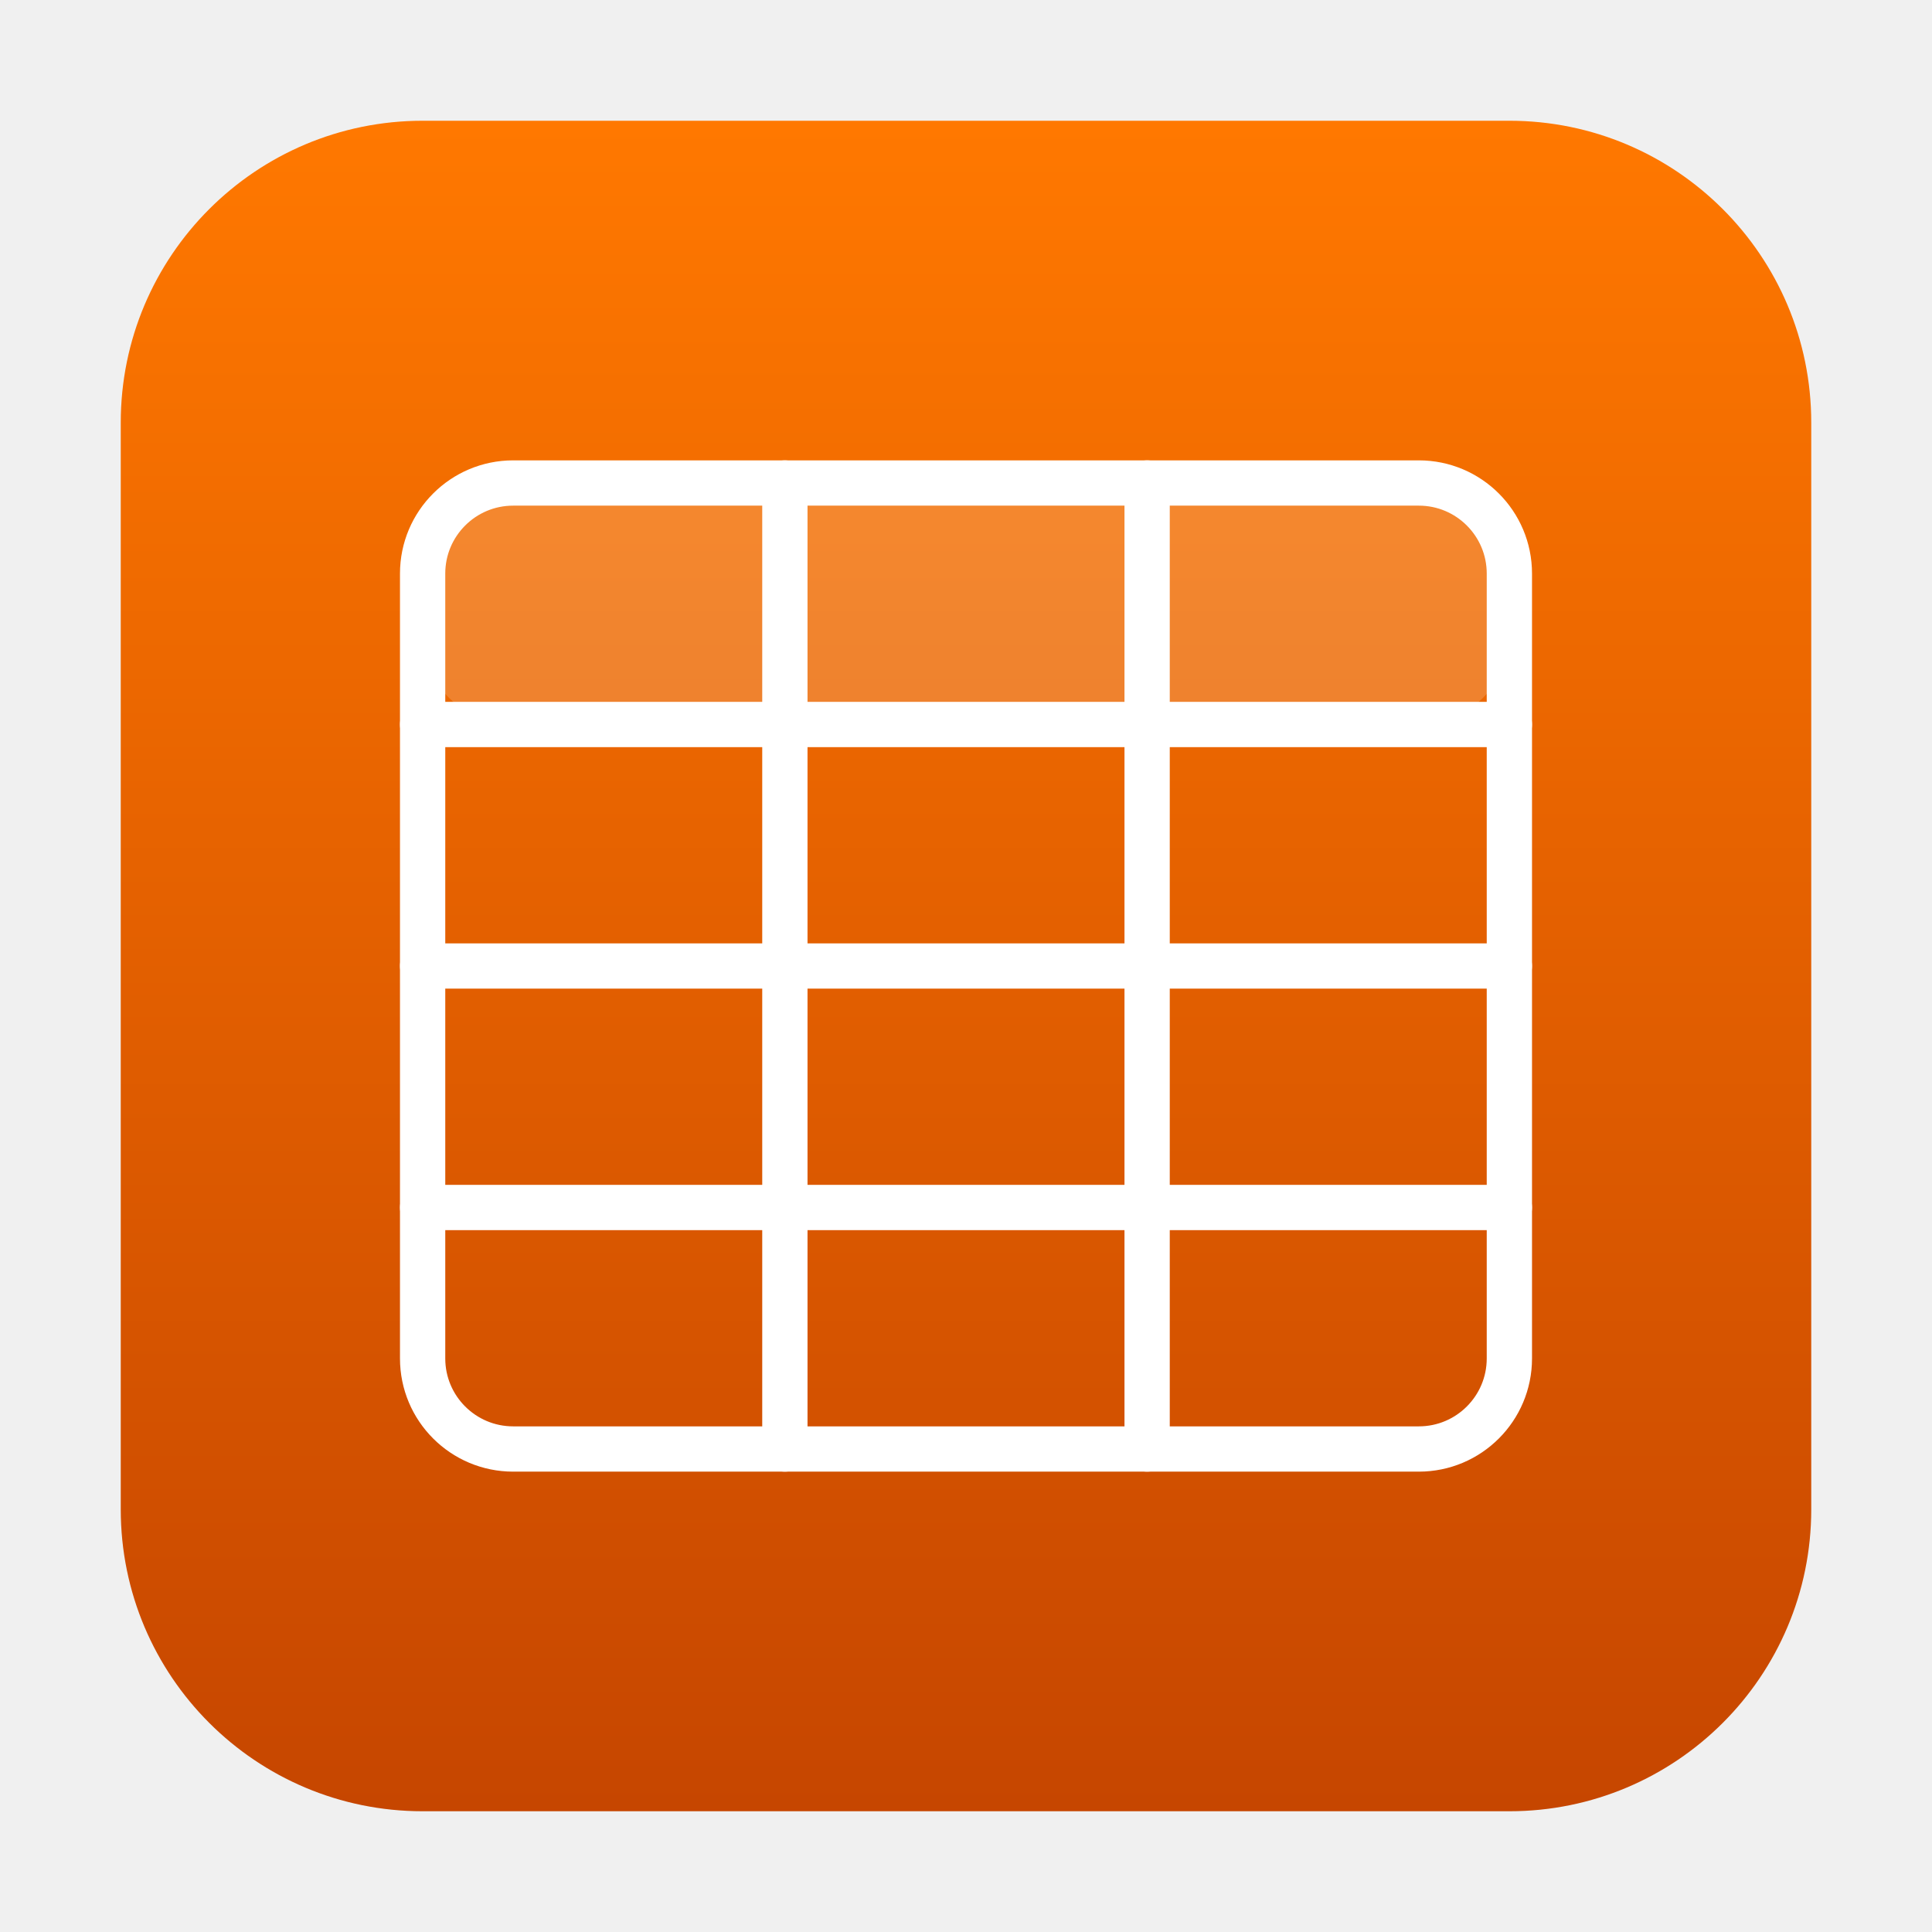
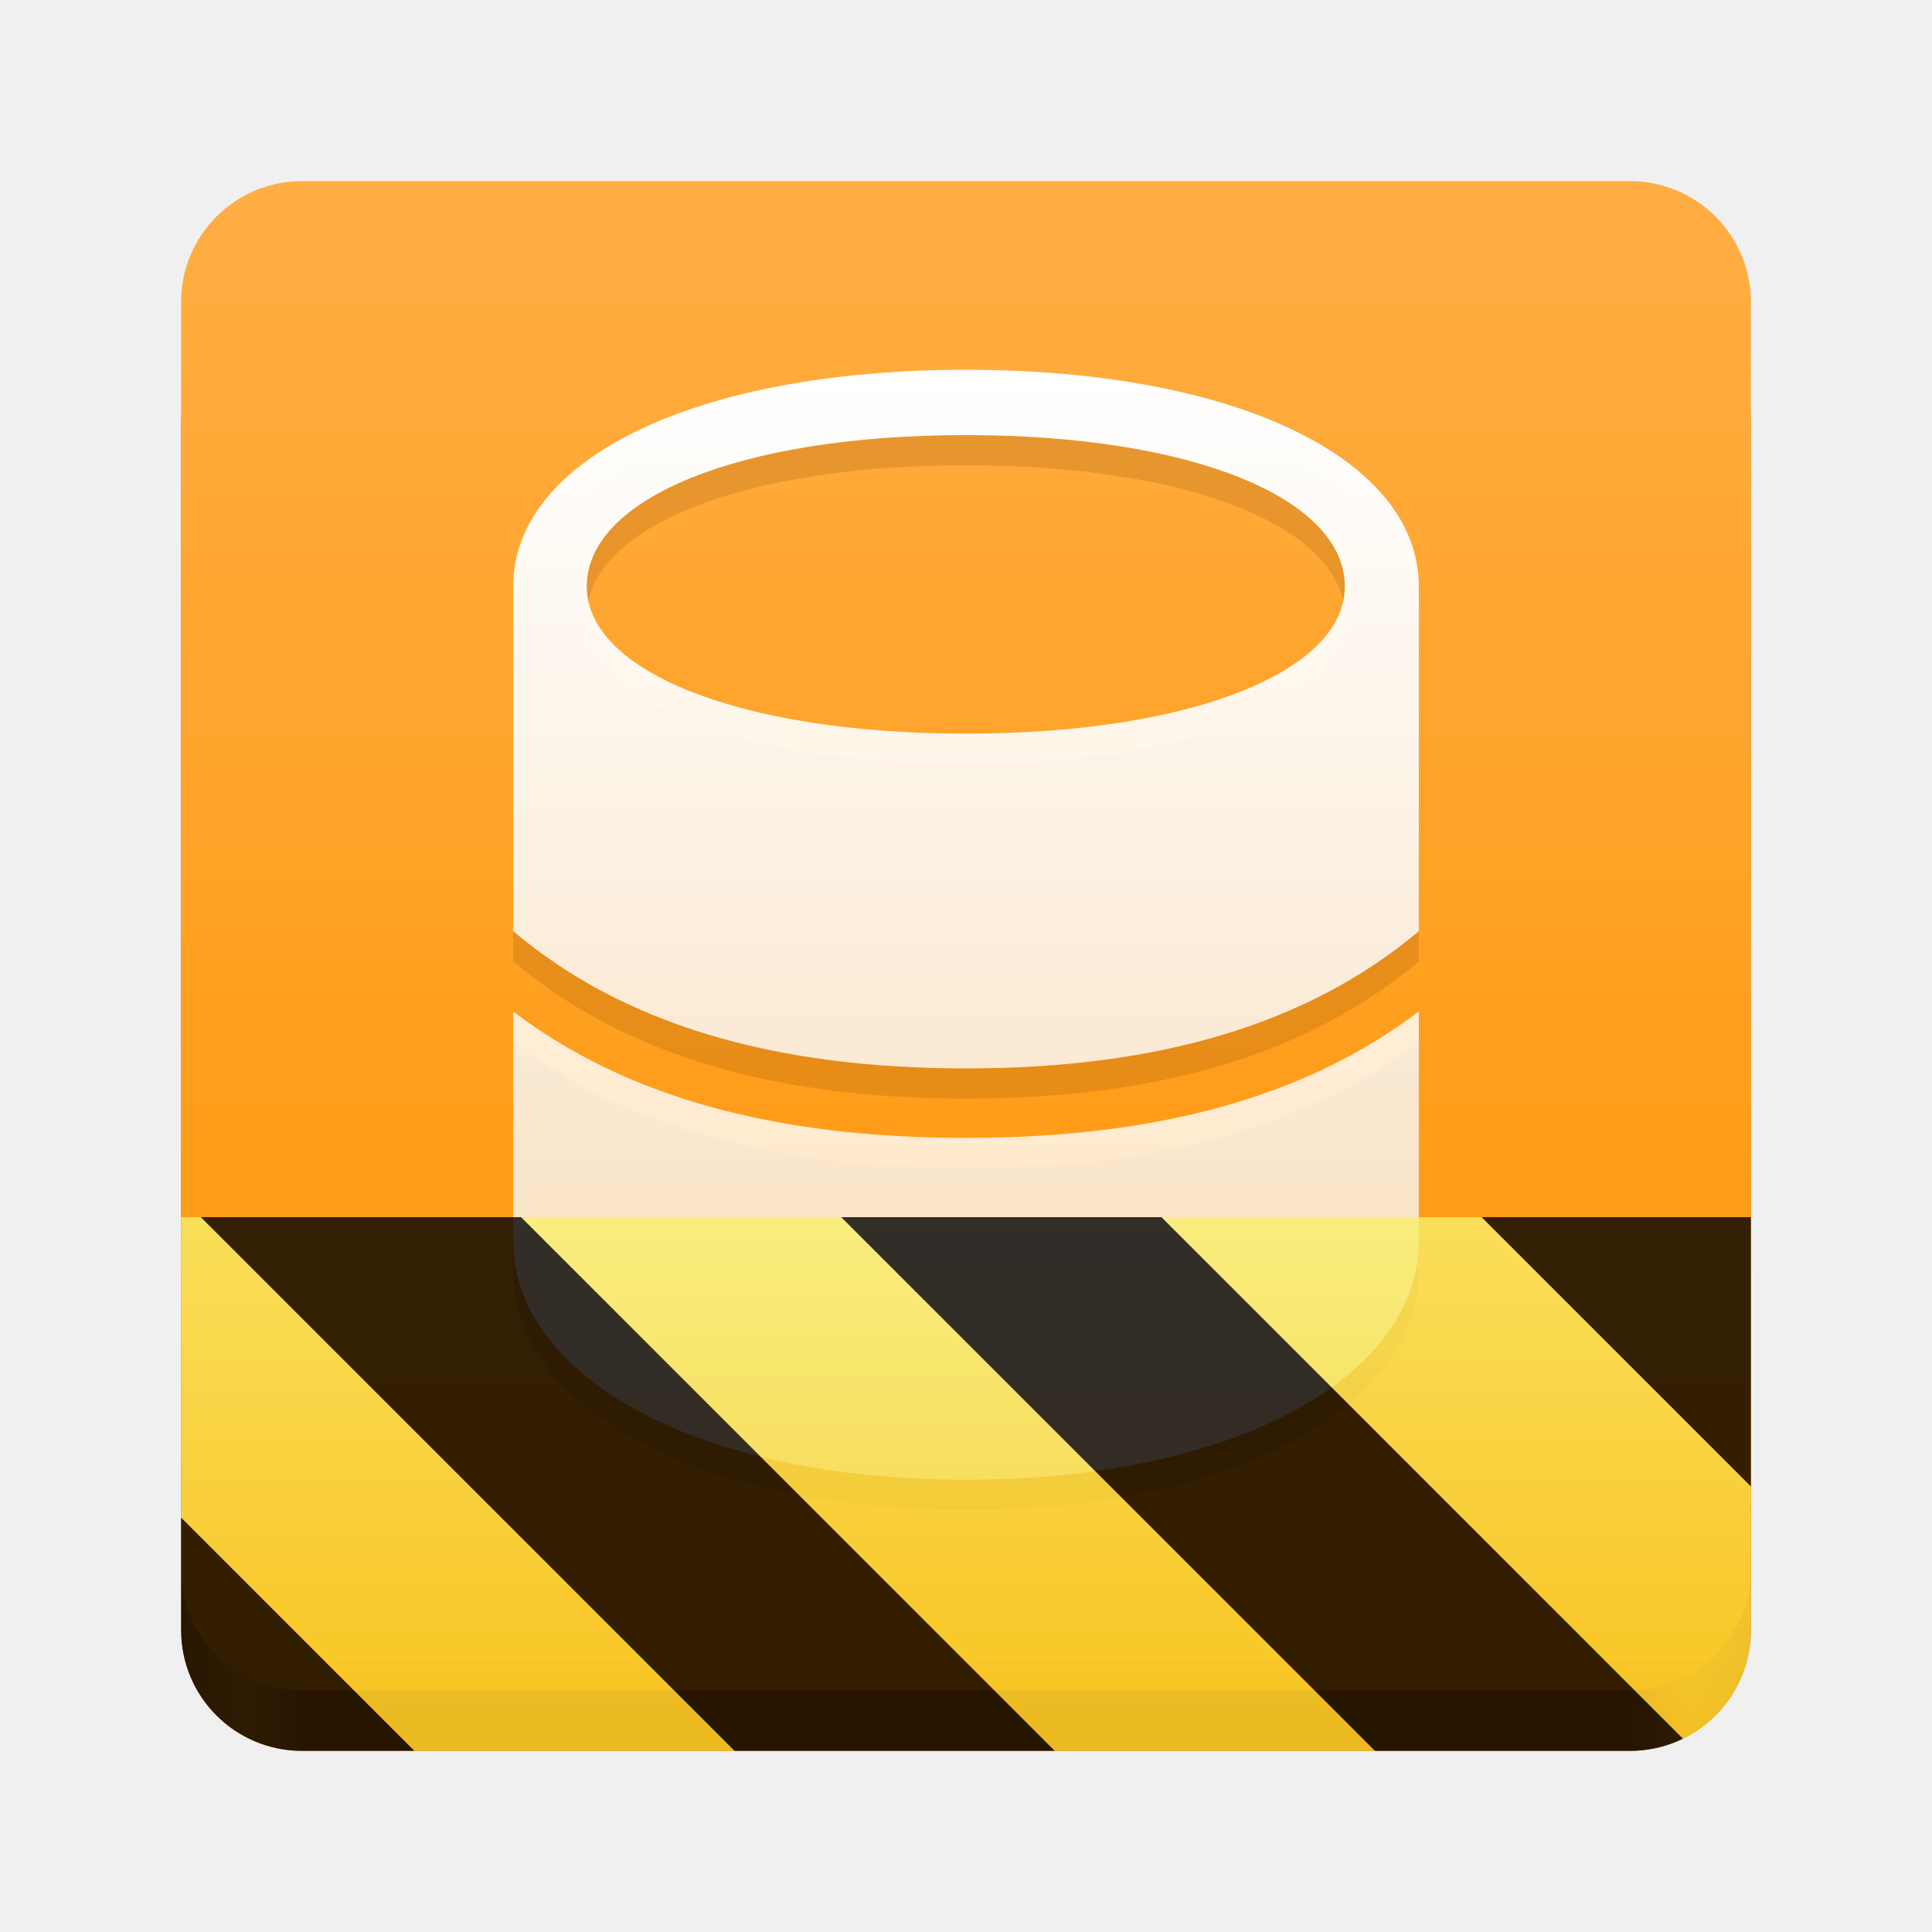
<svg xmlns="http://www.w3.org/2000/svg" width="128" height="128" viewBox="0 0 128 128">
  <defs>
-     <linearGradient id="bg" x1="0" y1="0" x2="0" y2="1">
-       <stop offset="0" stop-color="#ff7800" />
-       <stop offset="1" stop-color="#c64600" />
+     <linearGradient id="profile" x1="12" y1="0" x2="116" y2="0" gradientUnits="userSpaceOnUse">
+       <stop offset="0" stop-color="#cc6e00" />
+       <stop offset="0.04" stop-color="#eb8a10" />
+       <stop offset="0.08" stop-color="#c46800" />
+       <stop offset="0.92" stop-color="#c46800" />
+       <stop offset="0.96" stop-color="#eb8a10" />
+       <stop offset="1" stop-color="#cc6e00" />
    </linearGradient>
+     <linearGradient id="face" x1="0" y1="12" x2="0" y2="112" gradientUnits="userSpaceOnUse">
+       <stop offset="0" stop-color="#ffae45" />
+       <stop offset="1" stop-color="#ff9300" />
+     </linearGradient>
+     <linearGradient id="glass" x1="0" y1="0" x2="0" y2="602.549" gradientUnits="userSpaceOnUse">
+       <stop offset="0" stop-color="#ffffff" />
+       <stop offset="1" stop-color="#ffffff" stop-opacity="0.7" />
+     </linearGradient>
+     <linearGradient id="stripes" x1="0" y1="80.64" x2="0" y2="128" gradientUnits="userSpaceOnUse">
+       <stop offset="0" stop-color="#f9f06b" />
+       <stop offset="1" stop-color="#f5c211" />
+     </linearGradient>
+     <clipPath id="plate">
+       <rect x="12" y="12" width="104" height="104" rx="8" />
+     </clipPath>
  </defs>
-   <rect x="8" y="8" width="112" height="112" rx="20" fill="url(#bg)" />
-   <g fill="none" stroke="#ffffff" stroke-width="3" stroke-linecap="round" stroke-linejoin="round">
-     <rect x="28" y="32" width="72" height="64" rx="6" />
-     <line x1="28" y1="48" x2="100" y2="48" />
-     <line x1="28" y1="64" x2="100" y2="64" />
-     <line x1="28" y1="80" x2="100" y2="80" />
-     <line x1="52" y1="32" x2="52" y2="96" />
-     <line x1="76" y1="32" x2="76" y2="96" />
+   <rect x="12" y="20" width="104" height="96" rx="8" fill="url(#profile)" />
+   <rect x="12" y="12" width="104" height="100" rx="8" fill="url(#face)" />
+   <path transform="matrix(0.122039 0 0 0.122039 34 26.5)" fill="#7a3d00" fill-opacity="0.18" d="M0 348.346V304.773C59.593 355.117 140.858 379.272 245.824 379.272C350.563 379.272 431.827 355.117 491.646 304.773V348.346C430.248 394.851 349.435 416.975 245.824 416.975C142.212 416.975 61.174 394.851 0 348.346ZM0 472.513C0 546.785 99.774 602.549 245.824 602.549C391.872 602.549 491.646 546.785 491.646 472.513V117.62C491.646 48.764 393.227 0 245.824 0C98.42 0 0 48.764 0 117.62V472.513ZM39.955 117.62C39.955 69.985 122.347 35.444 245.824 35.444C369.3 35.444 451.465 69.985 451.465 117.62C451.465 163.9 367.719 197.538 245.824 197.538C123.702 197.538 39.955 163.9 39.955 117.62Z" />
+   <path transform="matrix(0.122039 0 0 0.122039 34 24.5)" fill="url(#glass)" d="M0 348.346V304.773C59.593 355.117 140.858 379.272 245.824 379.272C350.563 379.272 431.827 355.117 491.646 304.773V348.346C430.248 394.851 349.435 416.975 245.824 416.975C142.212 416.975 61.174 394.851 0 348.346ZM0 472.513C0 546.785 99.774 602.549 245.824 602.549C391.872 602.549 491.646 546.785 491.646 472.513V117.62C491.646 48.764 393.227 0 245.824 0C98.42 0 0 48.764 0 117.62V472.513ZM39.955 117.62C39.955 69.985 122.347 35.444 245.824 35.444C369.3 35.444 451.465 69.985 451.465 117.62C451.465 163.9 367.719 197.538 245.824 197.538C123.702 197.538 39.955 163.9 39.955 117.62Z" />
+   <g clip-path="url(#plate)" opacity="0.8">
+     <rect x="0" y="80.64" width="128" height="47.36" fill="url(#stripes)" />
+     <path d="M13.307 80.64L60.666 128h21.213L34.52 80.64zm42.425 0L103.094 128h21.213l-47.36-47.36zm42.428 0L128 110.48V89.268l-8.627-8.627zM0 88.546v21.215L18.24 128h21.215z" />
  </g>
-   <rect x="28" y="32" width="72" height="16" rx="6" fill="#ffffff" fill-opacity="0.18" />
</svg>
